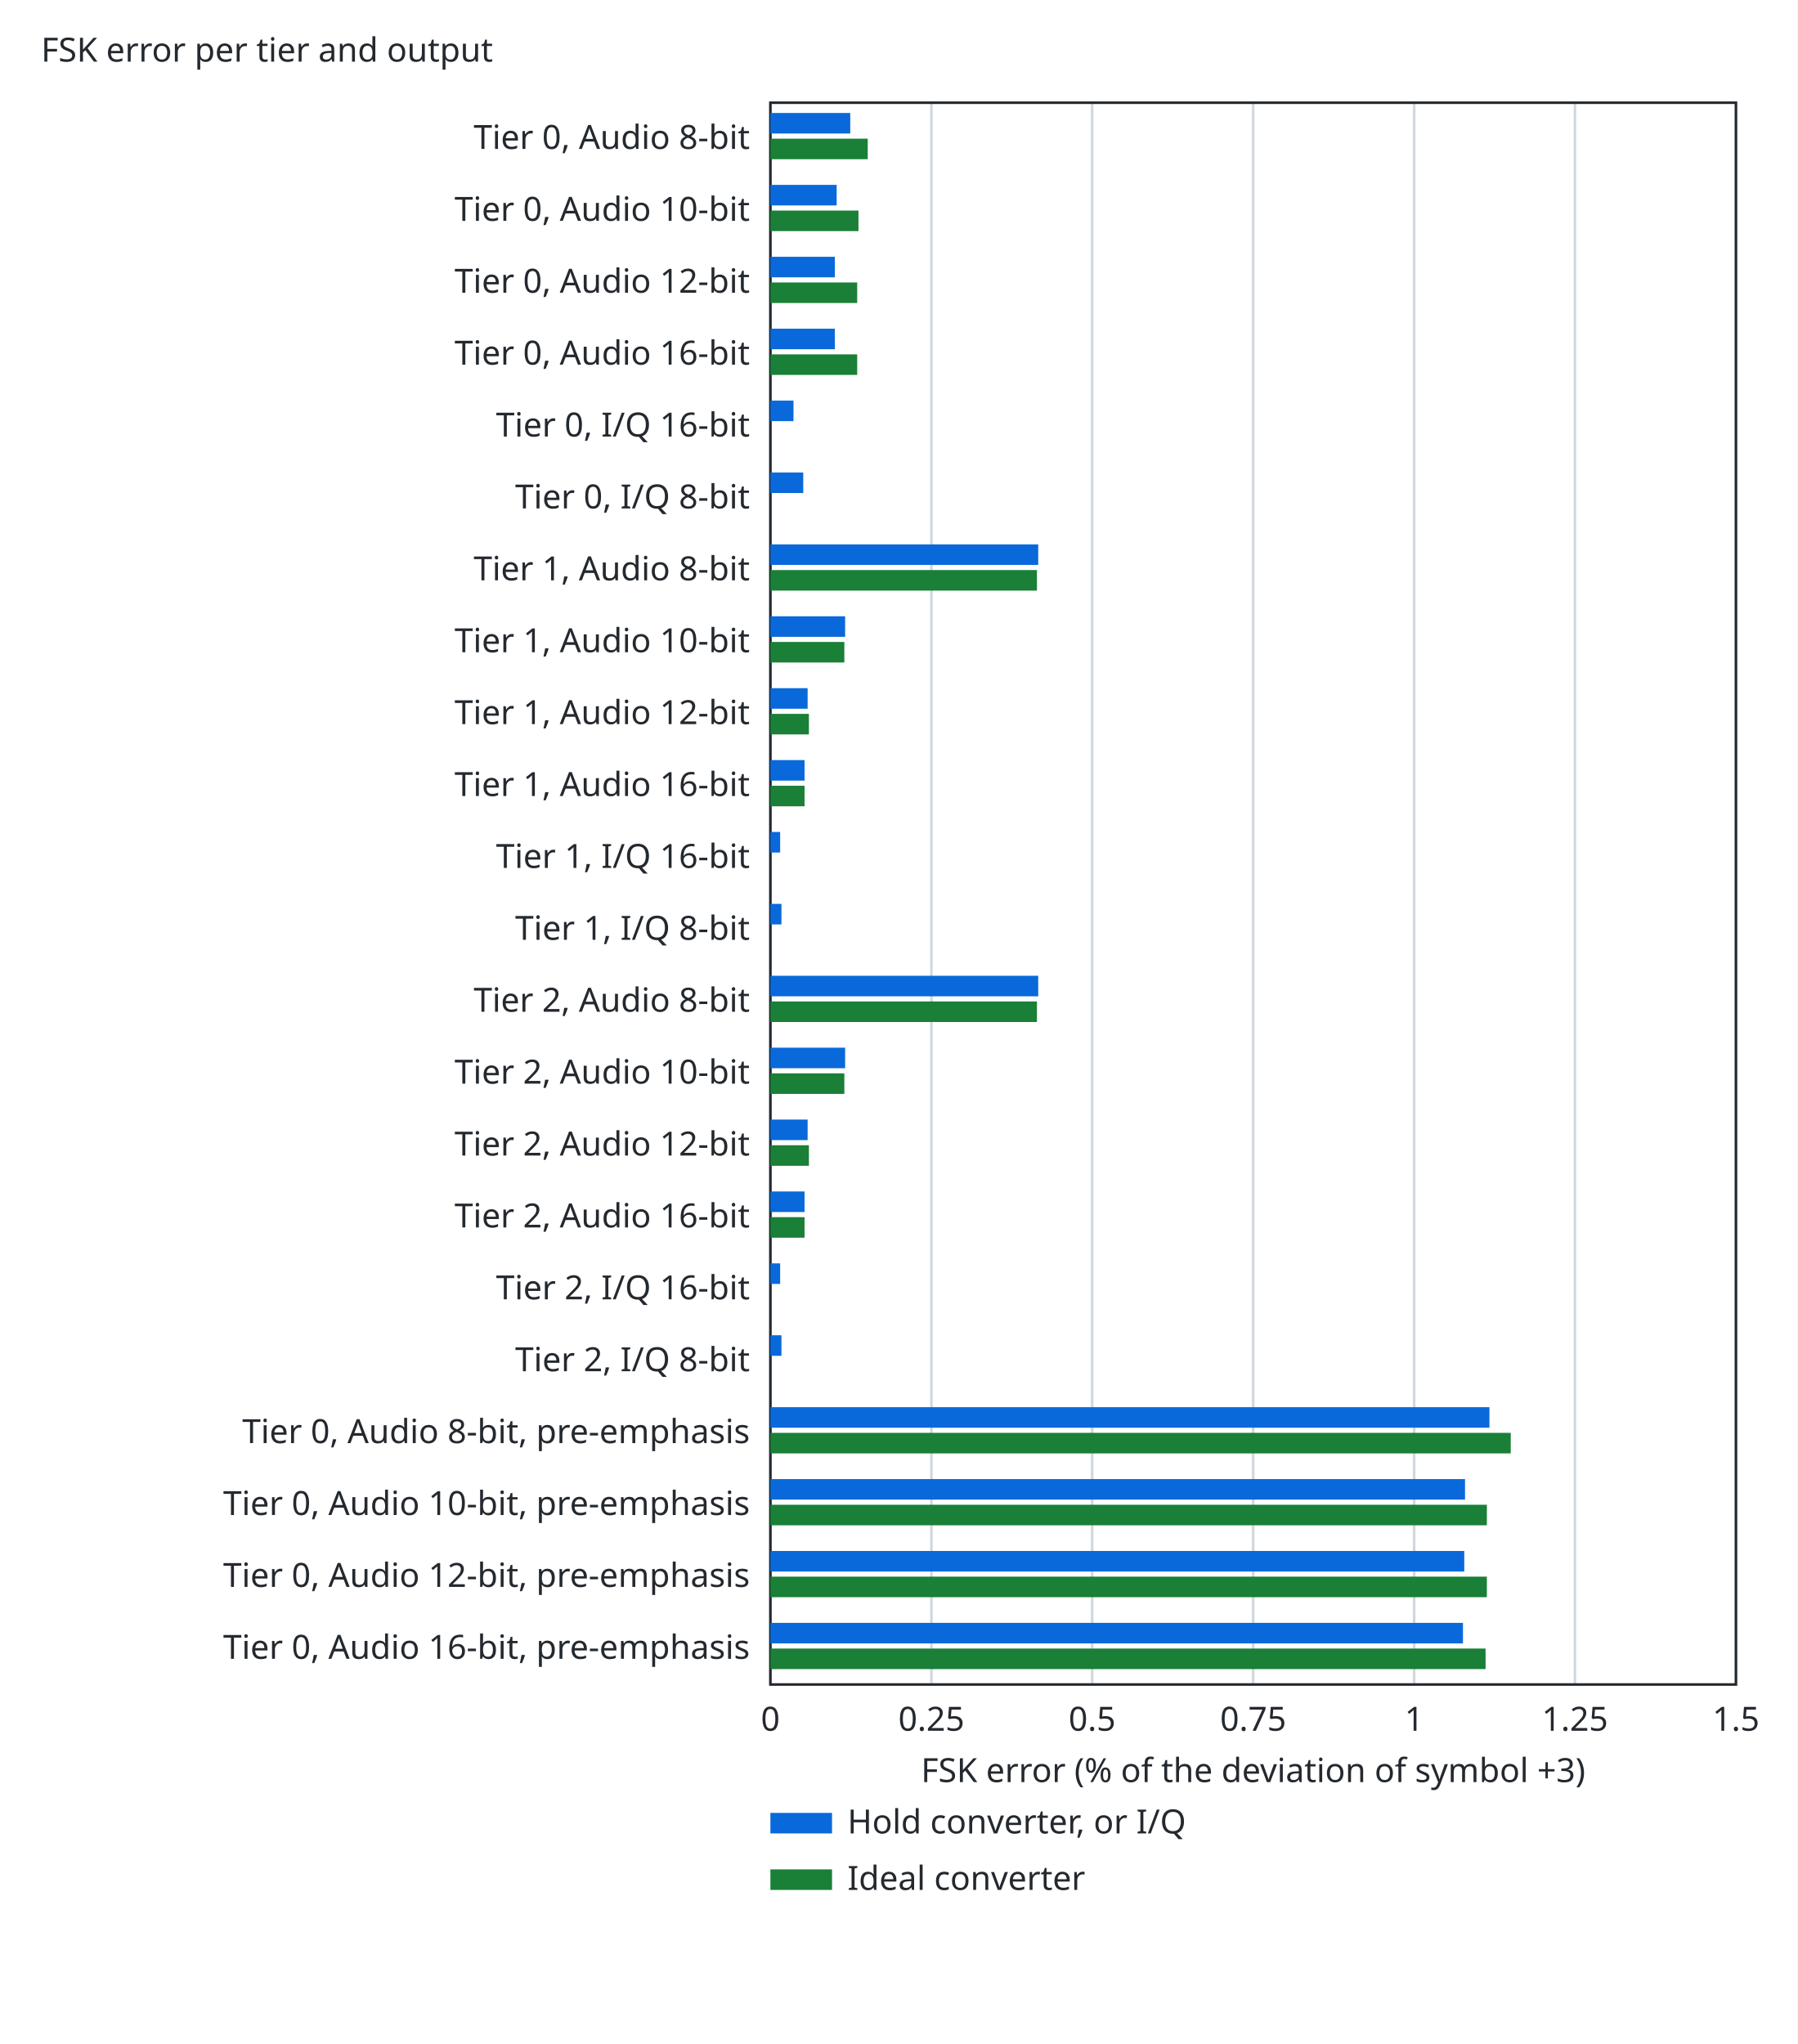
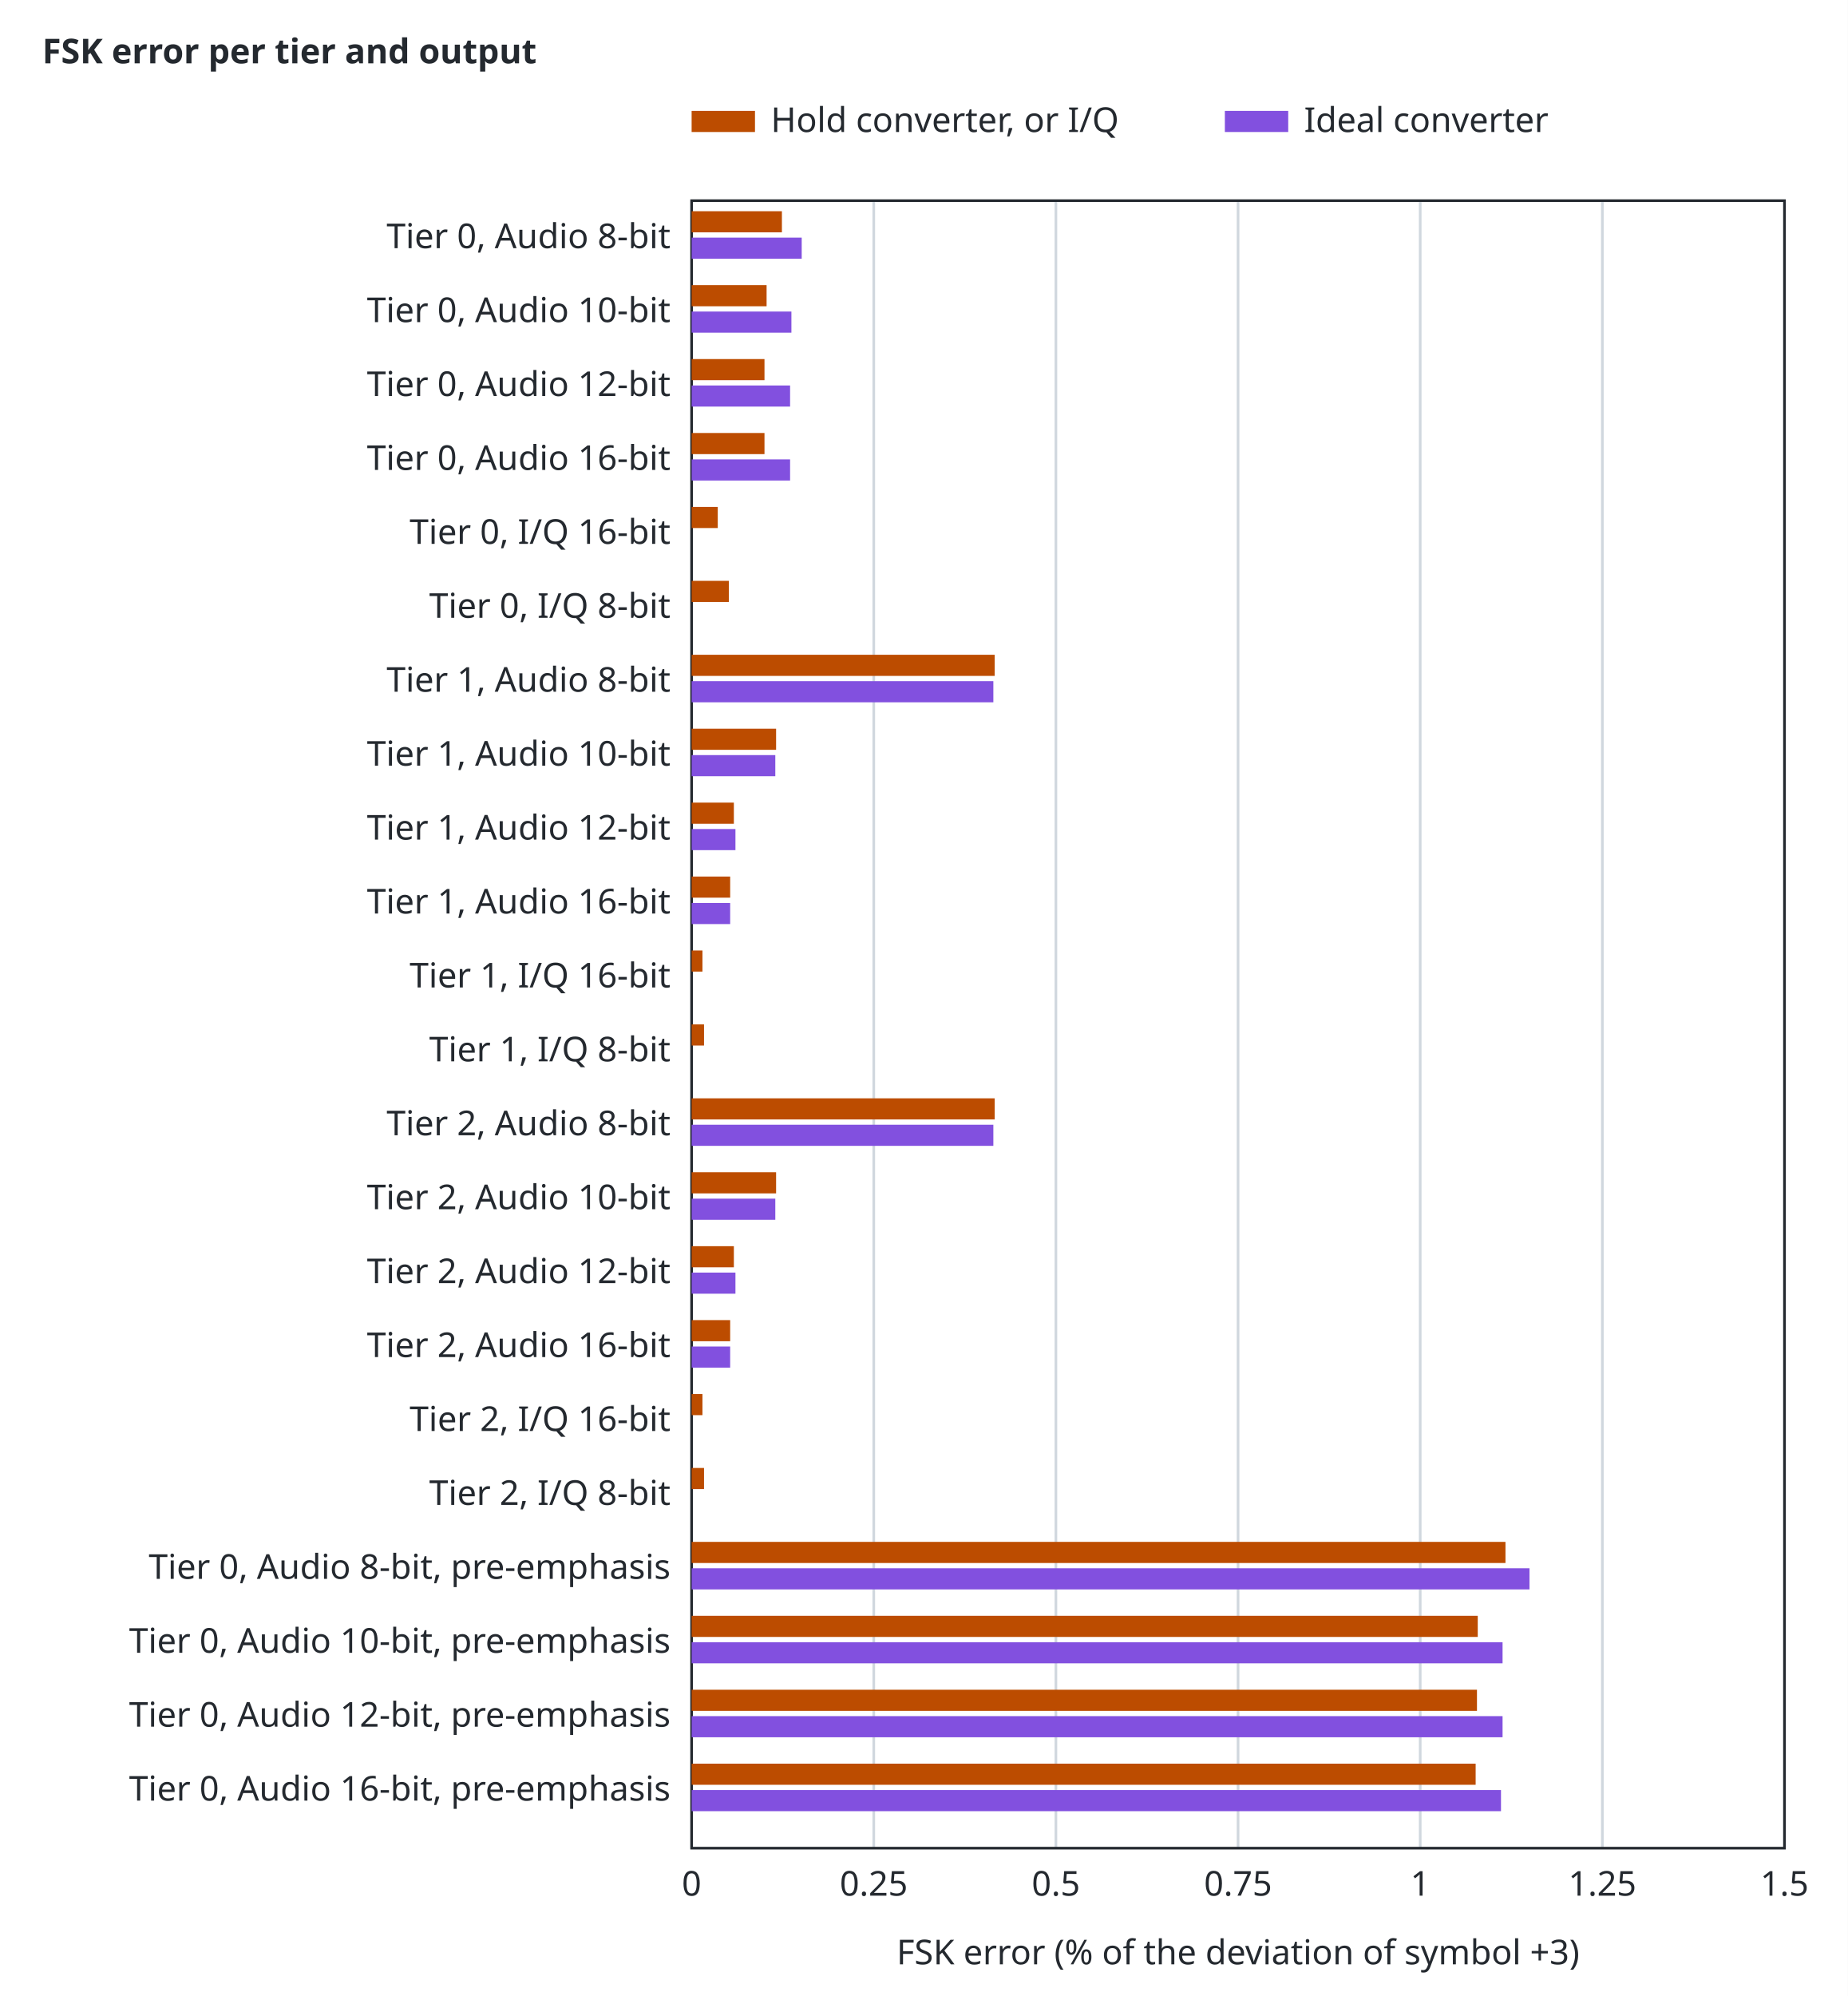
- <svg xmlns="http://www.w3.org/2000/svg" width="700" height="796" viewBox="0 0 700 796">
-   <style>text{font-family:sans-serif;font-size:13px;fill:#24292f}.bg{fill:#ffffff}.ax{stroke:#24292f;stroke-width:1;fill:none}.gr{stroke:#d0d7de;stroke-width:1}.mi{stroke:#eaeef2;stroke-width:1}.r0{stroke:#6e7781}.r1{stroke:#bc4c00}.r2{stroke:#8250df}.r3{stroke:#1a7f37}.r4{stroke:#9a6700}.s1{stroke:#cf222e}.s2{stroke:#0969da}.s3{stroke:#1a7f37}.s4{stroke:#9a6700}.f1{fill:#cf222e}.f2{fill:#0969da}.f3{fill:#1a7f37}.f4{fill:#9a6700}.l{fill:none;stroke-width:2}.p{fill:none;stroke-width:1.5}.e{fill:none;stroke-width:1;stroke-opacity:.25}@media (prefers-color-scheme:dark){text{fill:#e6edf3}.bg{fill:#0d1117}.ax{stroke:#8b949e}.gr{stroke:#30363d}.mi{stroke:#21262d}.r0{stroke:#8b949e}.r1{stroke:#f0883e}.r2{stroke:#d2a8ff}.r3{stroke:#3fb950}.r4{stroke:#d29922}.s1{stroke:#ff7b72}.s2{stroke:#58a6ff}.s3{stroke:#3fb950}.s4{stroke:#d29922}.f1{fill:#ff7b72}.f2{fill:#58a6ff}.f3{fill:#3fb950}.f4{fill:#d29922}}</style>
+ <svg xmlns="http://www.w3.org/2000/svg" width="700" height="756" viewBox="0 0 700 756">
+   <style>text{font-family:sans-serif;font-size:13px;fill:#24292f}.t{font-weight:600}.bg{fill:#ffffff}.ax{stroke:#24292f;stroke-width:1;fill:none}.gr{stroke:#d0d7de;stroke-width:1}.mi{stroke:#eaeef2;stroke-width:1}.r0{stroke:#6e7781}.r1{stroke:#bc4c00}.r2{stroke:#8250df}.r3{stroke:#1b7c83}.r4{stroke:#9a6700}.s1{stroke:#cf222e}.s2{stroke:#0969da}.s3{stroke:#1a7f37}.s4{stroke:#9a6700}.q0{fill:#6e7781}.q1{fill:#bc4c00}.q2{fill:#8250df}.f1{fill:#cf222e}.f2{fill:#0969da}.f3{fill:#1a7f37}.f4{fill:#9a6700}.l{fill:none;stroke-width:2}.p{fill:none;stroke-width:1.5}.e{fill:none;stroke-width:1;stroke-opacity:.25}@media (prefers-color-scheme:dark){text{fill:#e6edf3}.bg{fill:#0d1117}.ax{stroke:#8b949e}.gr{stroke:#30363d}.mi{stroke:#21262d}.r0{stroke:#8b949e}.r1{stroke:#f0883e}.r2{stroke:#d2a8ff}.r3{stroke:#39c5cf}.r4{stroke:#d29922}.s1{stroke:#ff7b72}.s2{stroke:#58a6ff}.s3{stroke:#3fb950}.s4{stroke:#d29922}.q0{fill:#8b949e}.q1{fill:#f0883e}.q2{fill:#d2a8ff}.f1{fill:#ff7b72}.f2{fill:#58a6ff}.f3{fill:#3fb950}.f4{fill:#d29922}}</style>
  <rect class="bg" width="100%" height="100%" />
-   <text x="16" y="24">FSK error per tier and output</text>
-   <line class="gr" x1="300.0" y1="656.0" x2="300.0" y2="40.0" />
-   <text x="300.0" y="674.0" text-anchor="middle">0</text>
-   <line class="gr" x1="362.7" y1="656.0" x2="362.7" y2="40.0" />
-   <text x="362.7" y="674.0" text-anchor="middle">0.25</text>
-   <line class="gr" x1="425.3" y1="656.0" x2="425.3" y2="40.0" />
-   <text x="425.3" y="674.0" text-anchor="middle">0.5</text>
-   <line class="gr" x1="488.0" y1="656.0" x2="488.0" y2="40.0" />
-   <text x="488.0" y="674.0" text-anchor="middle">0.75</text>
-   <line class="gr" x1="550.7" y1="656.0" x2="550.7" y2="40.0" />
-   <text x="550.7" y="674.0" text-anchor="middle">1</text>
-   <line class="gr" x1="613.3" y1="656.0" x2="613.3" y2="40.0" />
-   <text x="613.3" y="674.0" text-anchor="middle">1.25</text>
-   <line class="gr" x1="676.0" y1="656.0" x2="676.0" y2="40.0" />
-   <text x="676.0" y="674.0" text-anchor="middle">1.5</text>
-   <rect class="ax" x="300.0" y="40.0" width="376.0" height="616.0" />
-   <text x="488.0" y="694.0" text-anchor="middle">FSK error (% of the deviation of symbol +3)</text>
-   <text x="292.0" y="58.0" text-anchor="end">Tier 0, Audio 8-bit</text>
-   <rect class="f2" x="300.0" y="44.0" width="31.1" height="8" />
-   <rect class="f3" x="300.0" y="54.0" width="37.9" height="8" />
-   <text x="292.0" y="86.0" text-anchor="end">Tier 0, Audio 10-bit</text>
-   <rect class="f2" x="300.0" y="72.0" width="25.8" height="8" />
-   <rect class="f3" x="300.0" y="82.0" width="34.3" height="8" />
-   <text x="292.0" y="114.0" text-anchor="end">Tier 0, Audio 12-bit</text>
-   <rect class="f2" x="300.0" y="100.0" width="25.1" height="8" />
-   <rect class="f3" x="300.0" y="110.0" width="33.8" height="8" />
-   <text x="292.0" y="142.0" text-anchor="end">Tier 0, Audio 16-bit</text>
-   <rect class="f2" x="300.0" y="128.0" width="25.1" height="8" />
-   <rect class="f3" x="300.0" y="138.0" width="33.8" height="8" />
-   <text x="292.0" y="170.0" text-anchor="end">Tier 0, I/Q 16-bit</text>
-   <rect class="f2" x="300.0" y="156.0" width="9.0" height="8" />
-   <text x="292.0" y="198.0" text-anchor="end">Tier 0, I/Q 8-bit</text>
-   <rect class="f2" x="300.0" y="184.0" width="12.8" height="8" />
-   <text x="292.0" y="226.0" text-anchor="end">Tier 1, Audio 8-bit</text>
-   <rect class="f2" x="300.0" y="212.0" width="104.3" height="8" />
-   <rect class="f3" x="300.0" y="222.0" width="103.8" height="8" />
-   <text x="292.0" y="254.0" text-anchor="end">Tier 1, Audio 10-bit</text>
-   <rect class="f2" x="300.0" y="240.0" width="29.1" height="8" />
-   <rect class="f3" x="300.0" y="250.0" width="28.8" height="8" />
-   <text x="292.0" y="282.0" text-anchor="end">Tier 1, Audio 12-bit</text>
-   <rect class="f2" x="300.0" y="268.0" width="14.5" height="8" />
-   <rect class="f3" x="300.0" y="278.0" width="15.0" height="8" />
-   <text x="292.0" y="310.0" text-anchor="end">Tier 1, Audio 16-bit</text>
-   <rect class="f2" x="300.0" y="296.0" width="13.3" height="8" />
-   <rect class="f3" x="300.0" y="306.0" width="13.3" height="8" />
-   <text x="292.0" y="338.0" text-anchor="end">Tier 1, I/Q 16-bit</text>
-   <rect class="f2" x="300.0" y="324.0" width="3.8" height="8" />
-   <text x="292.0" y="366.0" text-anchor="end">Tier 1, I/Q 8-bit</text>
-   <rect class="f2" x="300.0" y="352.0" width="4.3" height="8" />
-   <text x="292.0" y="394.0" text-anchor="end">Tier 2, Audio 8-bit</text>
-   <rect class="f2" x="300.0" y="380.0" width="104.3" height="8" />
-   <rect class="f3" x="300.0" y="390.0" width="103.8" height="8" />
-   <text x="292.0" y="422.0" text-anchor="end">Tier 2, Audio 10-bit</text>
-   <rect class="f2" x="300.0" y="408.0" width="29.1" height="8" />
-   <rect class="f3" x="300.0" y="418.0" width="28.8" height="8" />
-   <text x="292.0" y="450.0" text-anchor="end">Tier 2, Audio 12-bit</text>
-   <rect class="f2" x="300.0" y="436.0" width="14.5" height="8" />
-   <rect class="f3" x="300.0" y="446.0" width="15.0" height="8" />
-   <text x="292.0" y="478.0" text-anchor="end">Tier 2, Audio 16-bit</text>
-   <rect class="f2" x="300.0" y="464.0" width="13.3" height="8" />
-   <rect class="f3" x="300.0" y="474.0" width="13.3" height="8" />
-   <text x="292.0" y="506.0" text-anchor="end">Tier 2, I/Q 16-bit</text>
-   <rect class="f2" x="300.0" y="492.0" width="3.8" height="8" />
-   <text x="292.0" y="534.0" text-anchor="end">Tier 2, I/Q 8-bit</text>
-   <rect class="f2" x="300.0" y="520.0" width="4.3" height="8" />
-   <text x="292.0" y="562.0" text-anchor="end">Tier 0, Audio 8-bit, pre-emphasis</text>
-   <rect class="f2" x="300.0" y="548.0" width="280.0" height="8" />
-   <rect class="f3" x="300.0" y="558.0" width="288.3" height="8" />
-   <text x="292.0" y="590.0" text-anchor="end">Tier 0, Audio 10-bit, pre-emphasis</text>
-   <rect class="f2" x="300.0" y="576.0" width="270.5" height="8" />
-   <rect class="f3" x="300.0" y="586.0" width="279.0" height="8" />
-   <text x="292.0" y="618.0" text-anchor="end">Tier 0, Audio 12-bit, pre-emphasis</text>
-   <rect class="f2" x="300.0" y="604.0" width="270.2" height="8" />
-   <rect class="f3" x="300.0" y="614.0" width="279.0" height="8" />
-   <text x="292.0" y="646.0" text-anchor="end">Tier 0, Audio 16-bit, pre-emphasis</text>
-   <rect class="f2" x="300.0" y="632.0" width="269.7" height="8" />
-   <rect class="f3" x="300.0" y="642.0" width="278.5" height="8" />
-   <rect class="f2" x="300.0" y="706.0" width="24" height="8" />
-   <text x="330.0" y="714.0">Hold converter, or I/Q</text>
-   <rect class="f3" x="300.0" y="728.0" width="24" height="8" />
-   <text x="330.0" y="736.0">Ideal converter</text>
+   <text class="t" x="16" y="24">FSK error per tier and output</text>
+   <line class="gr" x1="262.0" y1="700.0" x2="262.0" y2="76.0" />
+   <text x="262.0" y="718.0" text-anchor="middle">0</text>
+   <line class="gr" x1="331.0" y1="700.0" x2="331.0" y2="76.0" />
+   <text x="331.0" y="718.0" text-anchor="middle">0.25</text>
+   <line class="gr" x1="400.0" y1="700.0" x2="400.0" y2="76.0" />
+   <text x="400.0" y="718.0" text-anchor="middle">0.5</text>
+   <line class="gr" x1="469.0" y1="700.0" x2="469.0" y2="76.0" />
+   <text x="469.0" y="718.0" text-anchor="middle">0.75</text>
+   <line class="gr" x1="538.0" y1="700.0" x2="538.0" y2="76.0" />
+   <text x="538.0" y="718.0" text-anchor="middle">1</text>
+   <line class="gr" x1="607.0" y1="700.0" x2="607.0" y2="76.0" />
+   <text x="607.0" y="718.0" text-anchor="middle">1.25</text>
+   <line class="gr" x1="676.0" y1="700.0" x2="676.0" y2="76.0" />
+   <text x="676.0" y="718.0" text-anchor="middle">1.5</text>
+   <rect class="ax" x="262.0" y="76.0" width="414.0" height="624.0" />
+   <text x="469.0" y="744.0" text-anchor="middle">FSK error (% of the deviation of symbol +3)</text>
+   <text x="254.0" y="94.0" text-anchor="end">Tier 0, Audio 8-bit</text>
+   <rect class="q1" x="262.0" y="80.0" width="34.2" height="8" />
+   <rect class="q2" x="262.0" y="90.0" width="41.7" height="8" />
+   <text x="254.0" y="122.0" text-anchor="end">Tier 0, Audio 10-bit</text>
+   <rect class="q1" x="262.0" y="108.0" width="28.4" height="8" />
+   <rect class="q2" x="262.0" y="118.0" width="37.8" height="8" />
+   <text x="254.0" y="150.0" text-anchor="end">Tier 0, Audio 12-bit</text>
+   <rect class="q1" x="262.0" y="136.0" width="27.6" height="8" />
+   <rect class="q2" x="262.0" y="146.0" width="37.3" height="8" />
+   <text x="254.0" y="178.0" text-anchor="end">Tier 0, Audio 16-bit</text>
+   <rect class="q1" x="262.0" y="164.0" width="27.6" height="8" />
+   <rect class="q2" x="262.0" y="174.0" width="37.3" height="8" />
+   <text x="254.0" y="206.0" text-anchor="end">Tier 0, I/Q 16-bit</text>
+   <rect class="q1" x="262.0" y="192.0" width="9.9" height="8" />
+   <text x="254.0" y="234.0" text-anchor="end">Tier 0, I/Q 8-bit</text>
+   <rect class="q1" x="262.0" y="220.0" width="14.1" height="8" />
+   <text x="254.0" y="262.0" text-anchor="end">Tier 1, Audio 8-bit</text>
+   <rect class="q1" x="262.0" y="248.0" width="114.8" height="8" />
+   <rect class="q2" x="262.0" y="258.0" width="114.3" height="8" />
+   <text x="254.0" y="290.0" text-anchor="end">Tier 1, Audio 10-bit</text>
+   <rect class="q1" x="262.0" y="276.0" width="32.0" height="8" />
+   <rect class="q2" x="262.0" y="286.0" width="31.7" height="8" />
+   <text x="254.0" y="318.0" text-anchor="end">Tier 1, Audio 12-bit</text>
+   <rect class="q1" x="262.0" y="304.0" width="16.0" height="8" />
+   <rect class="q2" x="262.0" y="314.0" width="16.6" height="8" />
+   <text x="254.0" y="346.0" text-anchor="end">Tier 1, Audio 16-bit</text>
+   <rect class="q1" x="262.0" y="332.0" width="14.6" height="8" />
+   <rect class="q2" x="262.0" y="342.0" width="14.6" height="8" />
+   <text x="254.0" y="374.0" text-anchor="end">Tier 1, I/Q 16-bit</text>
+   <rect class="q1" x="262.0" y="360.0" width="4.1" height="8" />
+   <text x="254.0" y="402.0" text-anchor="end">Tier 1, I/Q 8-bit</text>
+   <rect class="q1" x="262.0" y="388.0" width="4.7" height="8" />
+   <text x="254.0" y="430.0" text-anchor="end">Tier 2, Audio 8-bit</text>
+   <rect class="q1" x="262.0" y="416.0" width="114.8" height="8" />
+   <rect class="q2" x="262.0" y="426.0" width="114.3" height="8" />
+   <text x="254.0" y="458.0" text-anchor="end">Tier 2, Audio 10-bit</text>
+   <rect class="q1" x="262.0" y="444.0" width="32.0" height="8" />
+   <rect class="q2" x="262.0" y="454.0" width="31.7" height="8" />
+   <text x="254.0" y="486.0" text-anchor="end">Tier 2, Audio 12-bit</text>
+   <rect class="q1" x="262.0" y="472.0" width="16.0" height="8" />
+   <rect class="q2" x="262.0" y="482.0" width="16.6" height="8" />
+   <text x="254.0" y="514.0" text-anchor="end">Tier 2, Audio 16-bit</text>
+   <rect class="q1" x="262.0" y="500.0" width="14.6" height="8" />
+   <rect class="q2" x="262.0" y="510.0" width="14.6" height="8" />
+   <text x="254.0" y="542.0" text-anchor="end">Tier 2, I/Q 16-bit</text>
+   <rect class="q1" x="262.0" y="528.0" width="4.1" height="8" />
+   <text x="254.0" y="570.0" text-anchor="end">Tier 2, I/Q 8-bit</text>
+   <rect class="q1" x="262.0" y="556.0" width="4.7" height="8" />
+   <text x="254.0" y="598.0" text-anchor="end">Tier 0, Audio 8-bit, pre-emphasis</text>
+   <rect class="q1" x="262.0" y="584.0" width="308.3" height="8" />
+   <rect class="q2" x="262.0" y="594.0" width="317.4" height="8" />
+   <text x="254.0" y="626.0" text-anchor="end">Tier 0, Audio 10-bit, pre-emphasis</text>
+   <rect class="q1" x="262.0" y="612.0" width="297.8" height="8" />
+   <rect class="q2" x="262.0" y="622.0" width="307.2" height="8" />
+   <text x="254.0" y="654.0" text-anchor="end">Tier 0, Audio 12-bit, pre-emphasis</text>
+   <rect class="q1" x="262.0" y="640.0" width="297.5" height="8" />
+   <rect class="q2" x="262.0" y="650.0" width="307.2" height="8" />
+   <text x="254.0" y="682.0" text-anchor="end">Tier 0, Audio 16-bit, pre-emphasis</text>
+   <rect class="q1" x="262.0" y="668.0" width="297.0" height="8" />
+   <rect class="q2" x="262.0" y="678.0" width="306.6" height="8" />
+   <rect class="q1" x="262.0" y="42.0" width="24" height="8" />
+   <text x="292.0" y="50.0">Hold converter, or I/Q</text>
+   <rect class="q2" x="464.0" y="42.0" width="24" height="8" />
+   <text x="494.0" y="50.0">Ideal converter</text>
</svg>
